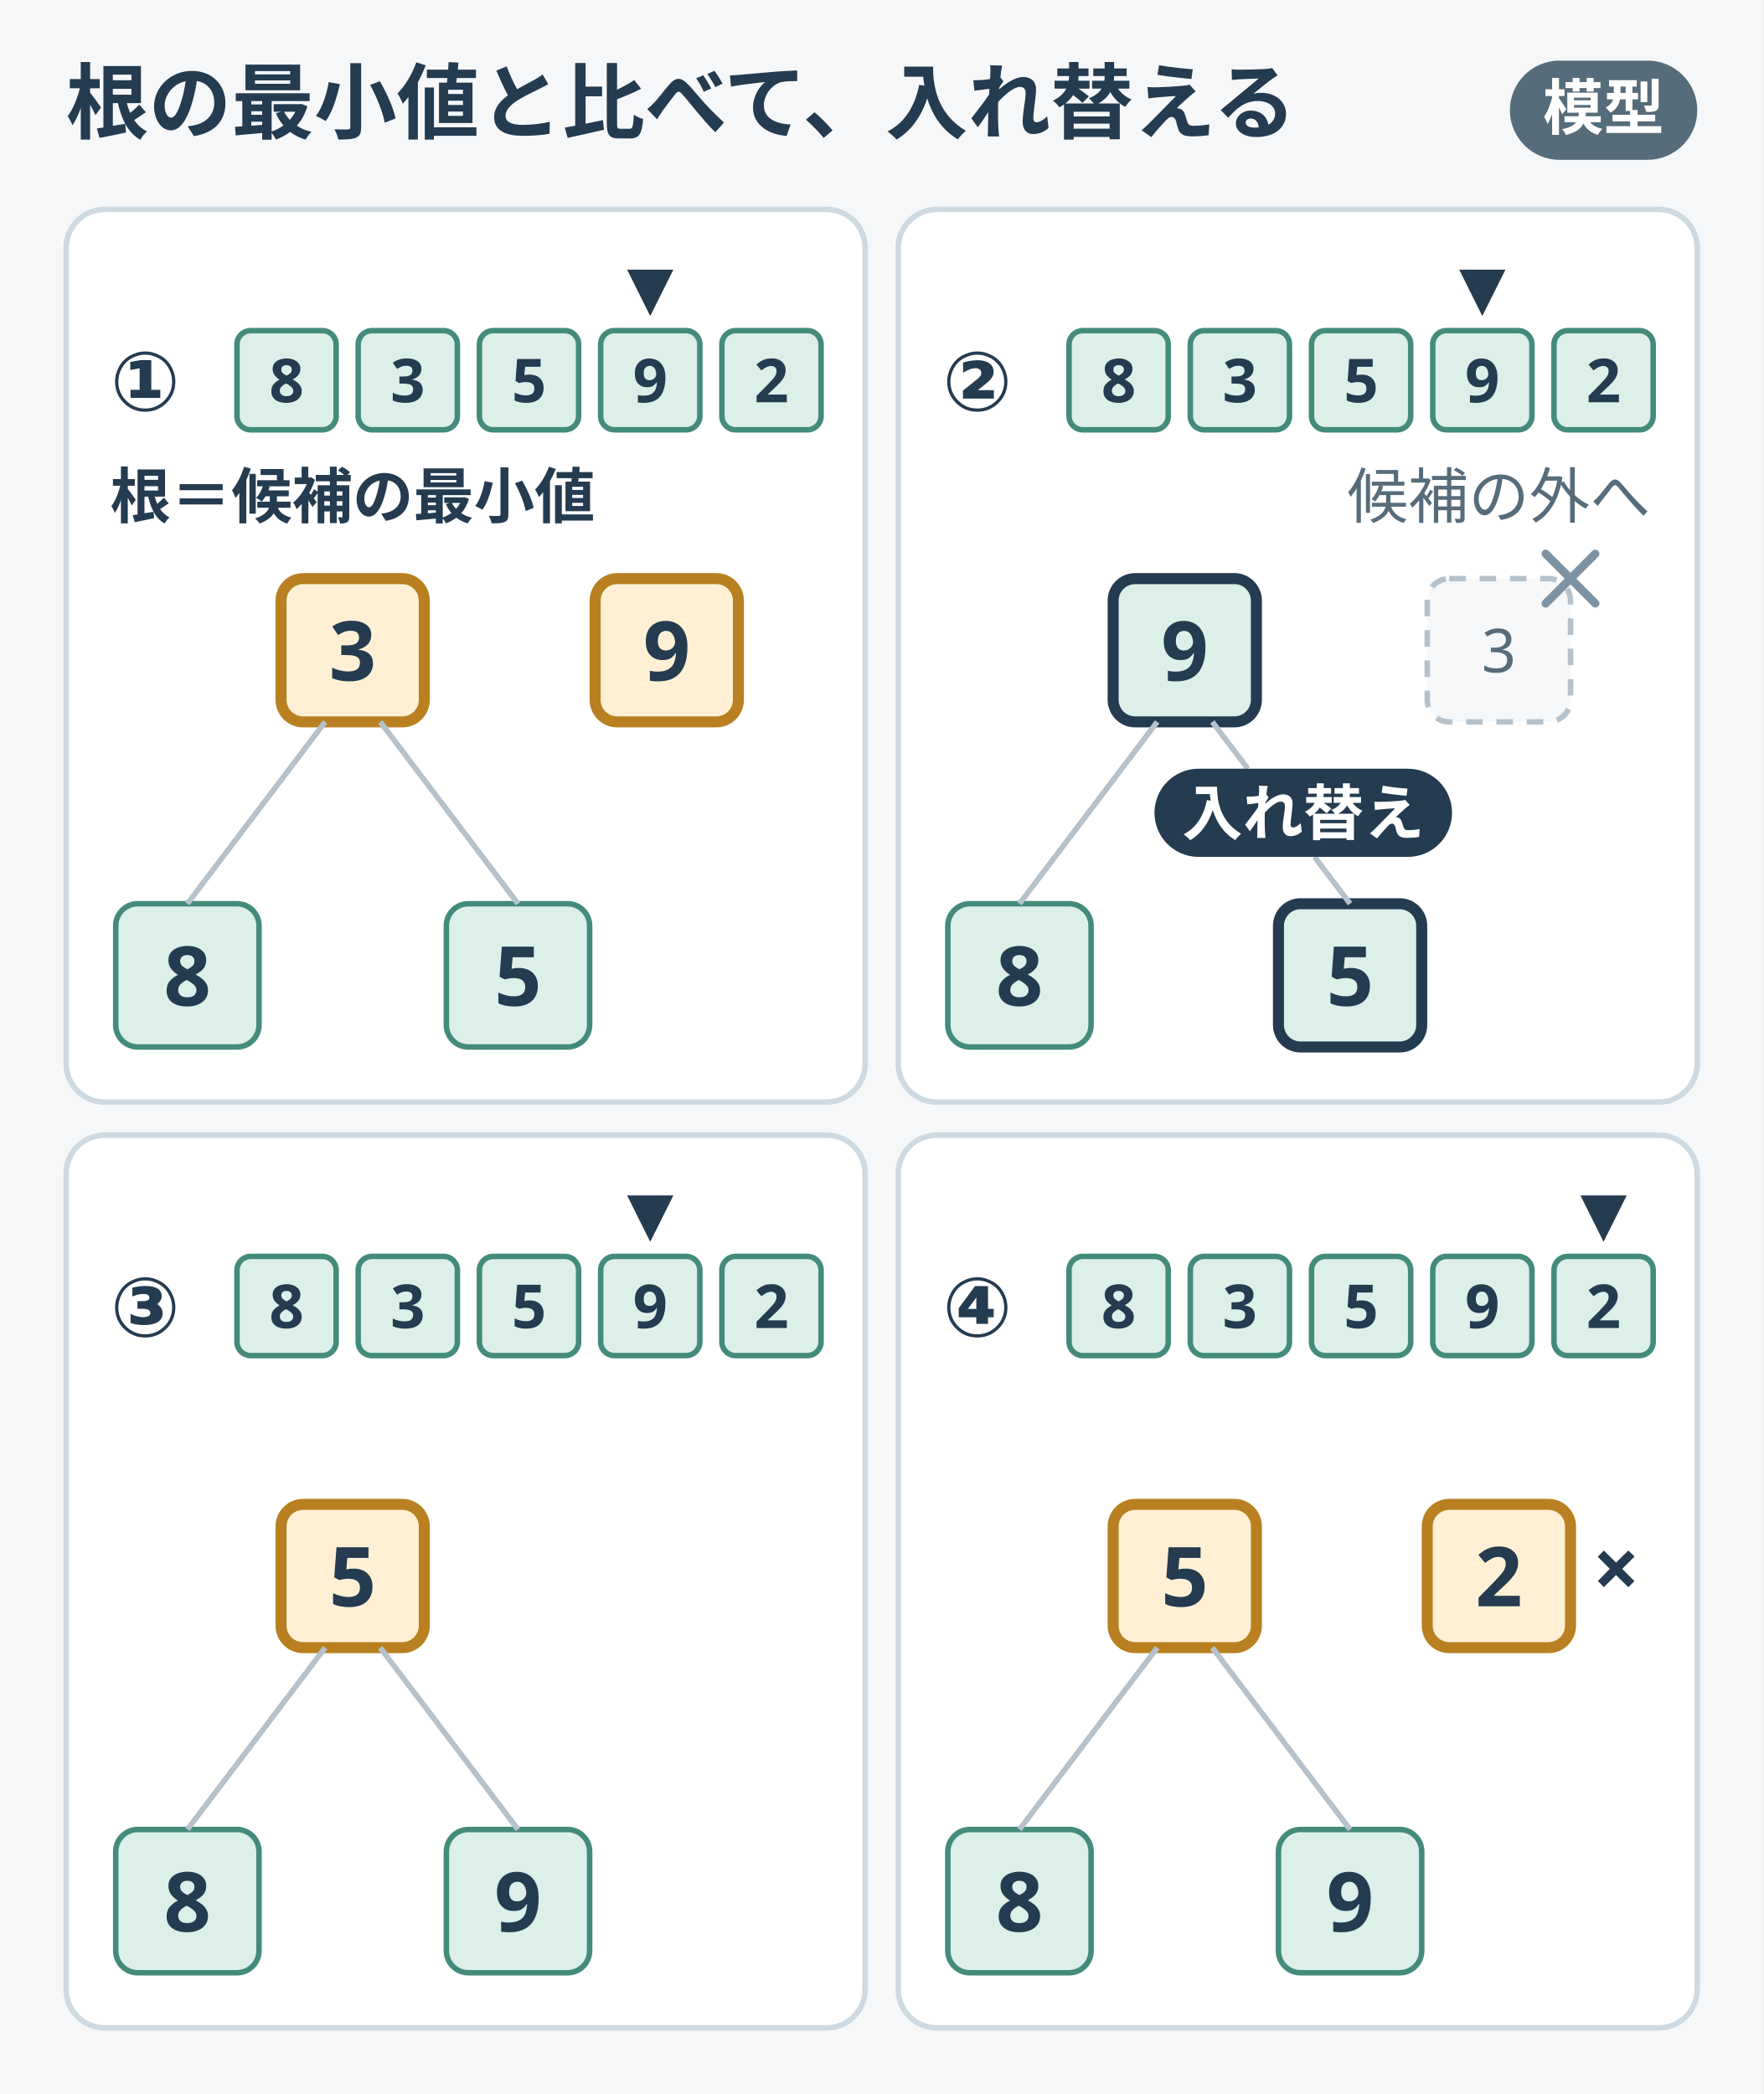
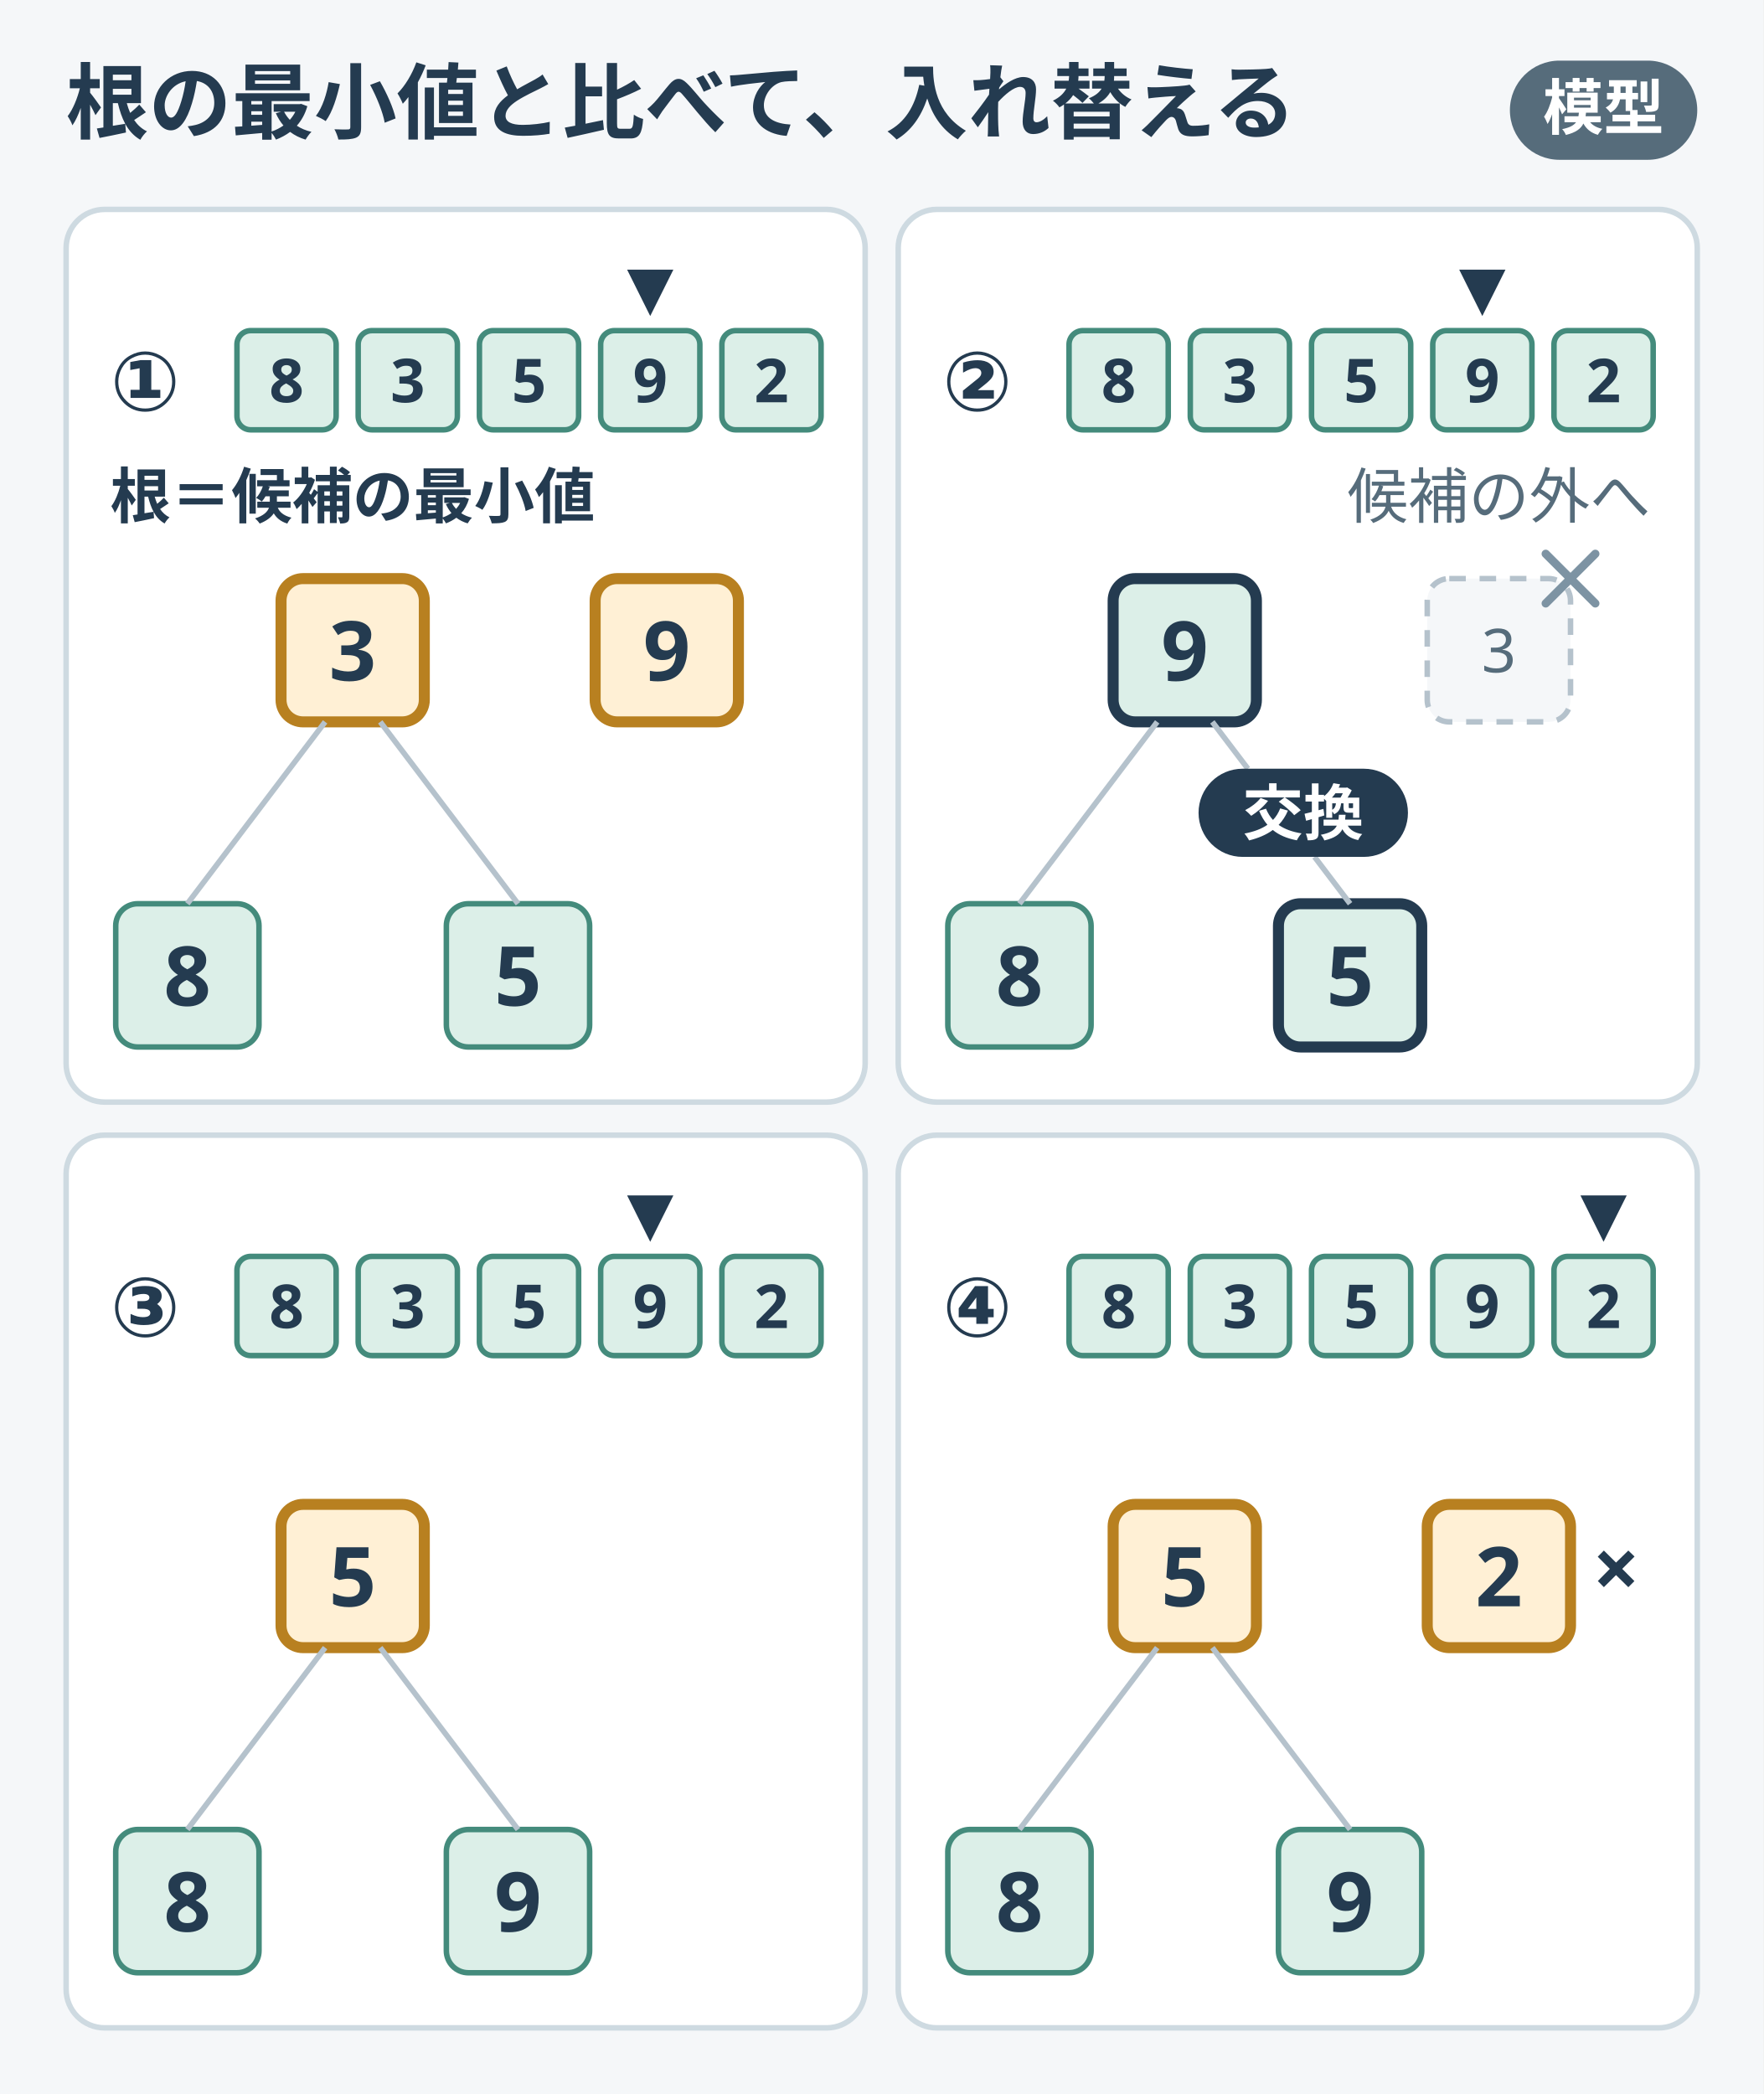
<svg xmlns="http://www.w3.org/2000/svg" width="640" height="760" viewBox="0 0 640 760" role="img" aria-labelledby="title">
  <defs>
    <marker id="flow" markerWidth="10" markerHeight="10" refX="9" refY="5" orient="auto">
      <path d="M0 0L10 5L0 10z" fill="#277b74" />
    </marker>
    <marker id="req" markerWidth="10" markerHeight="10" refX="9" refY="5" orient="auto">
      <path d="M0 0L10 5L0 10" fill="none" stroke="#945e11" stroke-width="2" />
    </marker>
    <marker id="ref" markerWidth="9" markerHeight="9" refX="8" refY="4.5" orient="auto">
      <path d="M0 0L9 4.5L0 9z" fill="#7d93a3" />
    </marker>
  </defs>
  <style>
text{font-family:"Hiragino Sans","Noto Sans JP",sans-serif;font-size:24px;fill:#243b50}
.h{font-size:30px;font-weight:700}.b{font-weight:700}.s{font-size:22px}.m{font-size:22px;fill:#566c7b}
.mono{font-family:ui-monospace,Menlo,monospace;font-size:22px}.tag{font-size:22px;font-weight:700;fill:#fff}
.teal{fill:#176e65}.brown{fill:#945e11}.real{fill:#176e65}.model{fill:#566c7b}
.panel{fill:#fff;stroke:#cedae1;stroke-width:2}.node{fill:#ecf2f8;stroke:#56738a;stroke-width:2}
.row{fill:#fff;stroke:#448b7c;stroke-width:2}.match{fill:#fff;stroke:#176e65;stroke-width:4}
.page{fill:#f7fbf9;stroke:#6d9f94;stroke-width:2}.ipage{fill:#f4f6f8;stroke:#6b7f8e;stroke-width:2}
.band{fill:#d5dde3;stroke:#92a7b5;stroke-width:2}.skip{fill:none;stroke:#b5c2cc;stroke-width:2;stroke-dasharray:6 5}
.hot{fill:#fff0d5;stroke:#b88020;stroke-width:4}.ghost{fill:#f5f7f9;stroke:#b5c2cc;stroke-width:2;stroke-dasharray:6 5}
.flow{fill:none;stroke:#277b74;stroke-width:3;marker-end:url(#flow)}.req{fill:none;stroke:#945e11;stroke-width:3;stroke-dasharray:8 6;marker-end:url(#req)}
.ref{fill:none;stroke:#7d93a3;stroke-width:2;marker-end:url(#ref)}.step{fill:#fff;stroke:#243b50;stroke-width:2.5}
.spine{fill:#e9f3f4;stroke:#243b50;stroke-width:1.5}
.work{fill:#fff;stroke:#56738a;stroke-width:2;stroke-dasharray:8 5}.val{fill:#dcefe8;stroke:#448b7c;stroke-width:2}.buffer{fill:#eaf6f1;stroke:#6d9f94;stroke-width:2}
.route{fill:#f4f6f8;stroke:#243b50;stroke-width:3}.leader{fill:none;stroke:#56738a;stroke-width:2}
.swap{fill:#dcefe8;stroke:#243b50;stroke-width:4}
  </style>
  <rect width="640" height="760" fill="#f5f7f9" />
  <text x="24" y="48" class="h">根の最小値と比べて、入れ替える</text>
  <rect x="548" y="22" width="68" height="36" rx="18" class="model" />
  <text x="582" y="47" text-anchor="middle" class="tag">模型</text>
  <g id="panel-1">
    <rect x="24" y="76" width="290" height="324" rx="14" class="panel" />
    <text x="40" y="149" class="h">①</text>
    <rect x="86" y="120" width="36" height="36" rx="5" class="val" />
    <text x="104" y="146" text-anchor="middle" class="s b">8</text>
    <rect x="130" y="120" width="36" height="36" rx="5" class="val" />
    <text x="148" y="146" text-anchor="middle" class="s b">3</text>
    <rect x="174" y="120" width="36" height="36" rx="5" class="val" />
    <text x="192" y="146" text-anchor="middle" class="s b">5</text>
    <rect x="218" y="120" width="36" height="36" rx="5" class="val" />
    <text x="236" y="146" text-anchor="middle" class="s b">9</text>
    <rect x="262" y="120" width="36" height="36" rx="5" class="val" />
    <text x="280" y="146" text-anchor="middle" class="s b">2</text>
    <text x="236" y="112" text-anchor="middle" class="s">▼</text>
    <text x="128" y="188" text-anchor="middle" class="s b">根＝候補の最小値</text>
    <rect x="102" y="210" width="52" height="52" rx="8" class="hot" />
    <text x="128" y="247" text-anchor="middle" class="h">3</text>
    <rect x="42" y="328" width="52" height="52" rx="8" class="val" />
    <text x="68" y="365" text-anchor="middle" class="h">8</text>
    <rect x="162" y="328" width="52" height="52" rx="8" class="val" />
    <text x="188" y="365" text-anchor="middle" class="h">5</text>
    <rect x="216" y="210" width="52" height="52" rx="8" class="hot" />
    <text x="242" y="247" text-anchor="middle" class="h">9</text>
    <path d="M118 262 L68 328" fill="none" stroke="#b5c2cc" stroke-width="2" />
    <path d="M138 262 L188 328" fill="none" stroke="#b5c2cc" stroke-width="2" />
  </g>
  <g id="panel-2">
    <rect x="326" y="76" width="290" height="324" rx="14" class="panel" />
    <text x="342" y="149" class="h">②</text>
    <rect x="388" y="120" width="36" height="36" rx="5" class="val" />
    <text x="406" y="146" text-anchor="middle" class="s b">8</text>
    <rect x="432" y="120" width="36" height="36" rx="5" class="val" />
    <text x="450" y="146" text-anchor="middle" class="s b">3</text>
    <rect x="476" y="120" width="36" height="36" rx="5" class="val" />
    <text x="494" y="146" text-anchor="middle" class="s b">5</text>
    <rect x="520" y="120" width="36" height="36" rx="5" class="val" />
    <text x="538" y="146" text-anchor="middle" class="s b">9</text>
    <rect x="564" y="120" width="36" height="36" rx="5" class="val" />
    <text x="582" y="146" text-anchor="middle" class="s b">2</text>
    <text x="538" y="112" text-anchor="middle" class="s">▼</text>
    <text x="544" y="188" text-anchor="middle" class="m">候補の外へ</text>
    <rect x="404" y="210" width="52" height="52" rx="8" class="swap" />
    <text x="430" y="247" text-anchor="middle" class="h">9</text>
    <rect x="344" y="328" width="52" height="52" rx="8" class="val" />
    <text x="370" y="365" text-anchor="middle" class="h">8</text>
    <rect x="464" y="328" width="52" height="52" rx="8" class="swap" />
    <text x="490" y="365" text-anchor="middle" class="h">5</text>
    <rect x="518" y="210" width="52" height="52" rx="8" class="ghost" />
    <text x="544" y="244" text-anchor="middle" class="m">3</text>
    <path d="M420 262 L370 328" fill="none" stroke="#b5c2cc" stroke-width="2" />
    <path d="M440 262 L452.9 279" fill="none" stroke="#b5c2cc" stroke-width="2" />
    <path d="M477.1 311 L490 328" fill="none" stroke="#b5c2cc" stroke-width="2" />
-     <rect x="419" y="279" width="108" height="32" rx="16" fill="#243b50" />
-     <text x="473" y="303" text-anchor="middle" class="tag">入れ替え</text>
+     <rect x="435" y="279" width="76" height="32" rx="16" fill="#243b50" />
+     <text x="473" y="303" text-anchor="middle" class="tag">交換</text>
    <path d="M561 201 L579 219 M579 201 L561 219" fill="none" stroke="#7d93a3" stroke-width="3" stroke-linecap="round" />
  </g>
  <g id="panel-3">
    <rect x="24" y="412" width="290" height="324" rx="14" class="panel" />
    <text x="40" y="485" class="h">③</text>
    <rect x="86" y="456" width="36" height="36" rx="5" class="val" />
    <text x="104" y="482" text-anchor="middle" class="s b">8</text>
    <rect x="130" y="456" width="36" height="36" rx="5" class="val" />
    <text x="148" y="482" text-anchor="middle" class="s b">3</text>
    <rect x="174" y="456" width="36" height="36" rx="5" class="val" />
    <text x="192" y="482" text-anchor="middle" class="s b">5</text>
    <rect x="218" y="456" width="36" height="36" rx="5" class="val" />
    <text x="236" y="482" text-anchor="middle" class="s b">9</text>
    <rect x="262" y="456" width="36" height="36" rx="5" class="val" />
    <text x="280" y="482" text-anchor="middle" class="s b">2</text>
    <text x="236" y="448" text-anchor="middle" class="s">▼</text>
    <rect x="102" y="546" width="52" height="52" rx="8" class="hot" />
    <text x="128" y="583" text-anchor="middle" class="h">5</text>
    <rect x="42" y="664" width="52" height="52" rx="8" class="val" />
    <text x="68" y="701" text-anchor="middle" class="h">8</text>
    <rect x="162" y="664" width="52" height="52" rx="8" class="val" />
    <text x="188" y="701" text-anchor="middle" class="h">9</text>
    <path d="M118 598 L68 664" fill="none" stroke="#b5c2cc" stroke-width="2" />
    <path d="M138 598 L188 664" fill="none" stroke="#b5c2cc" stroke-width="2" />
  </g>
  <g id="panel-4">
    <rect x="326" y="412" width="290" height="324" rx="14" class="panel" />
    <text x="342" y="485" class="h">④</text>
    <rect x="388" y="456" width="36" height="36" rx="5" class="val" />
    <text x="406" y="482" text-anchor="middle" class="s b">8</text>
    <rect x="432" y="456" width="36" height="36" rx="5" class="val" />
    <text x="450" y="482" text-anchor="middle" class="s b">3</text>
    <rect x="476" y="456" width="36" height="36" rx="5" class="val" />
    <text x="494" y="482" text-anchor="middle" class="s b">5</text>
    <rect x="520" y="456" width="36" height="36" rx="5" class="val" />
    <text x="538" y="482" text-anchor="middle" class="s b">9</text>
    <rect x="564" y="456" width="36" height="36" rx="5" class="val" />
    <text x="582" y="482" text-anchor="middle" class="s b">2</text>
    <text x="582" y="448" text-anchor="middle" class="s">▼</text>
    <rect x="404" y="546" width="52" height="52" rx="8" class="hot" />
    <text x="430" y="583" text-anchor="middle" class="h">5</text>
    <rect x="344" y="664" width="52" height="52" rx="8" class="val" />
    <text x="370" y="701" text-anchor="middle" class="h">8</text>
    <rect x="464" y="664" width="52" height="52" rx="8" class="val" />
    <text x="490" y="701" text-anchor="middle" class="h">9</text>
    <rect x="518" y="546" width="52" height="52" rx="8" class="hot" />
    <text x="544" y="583" text-anchor="middle" class="h">2</text>
    <path d="M420 598 L370 664" fill="none" stroke="#b5c2cc" stroke-width="2" />
    <path d="M440 598 L490 664" fill="none" stroke="#b5c2cc" stroke-width="2" />
    <text x="578" y="580" class="h">×</text>
  </g>
</svg>
